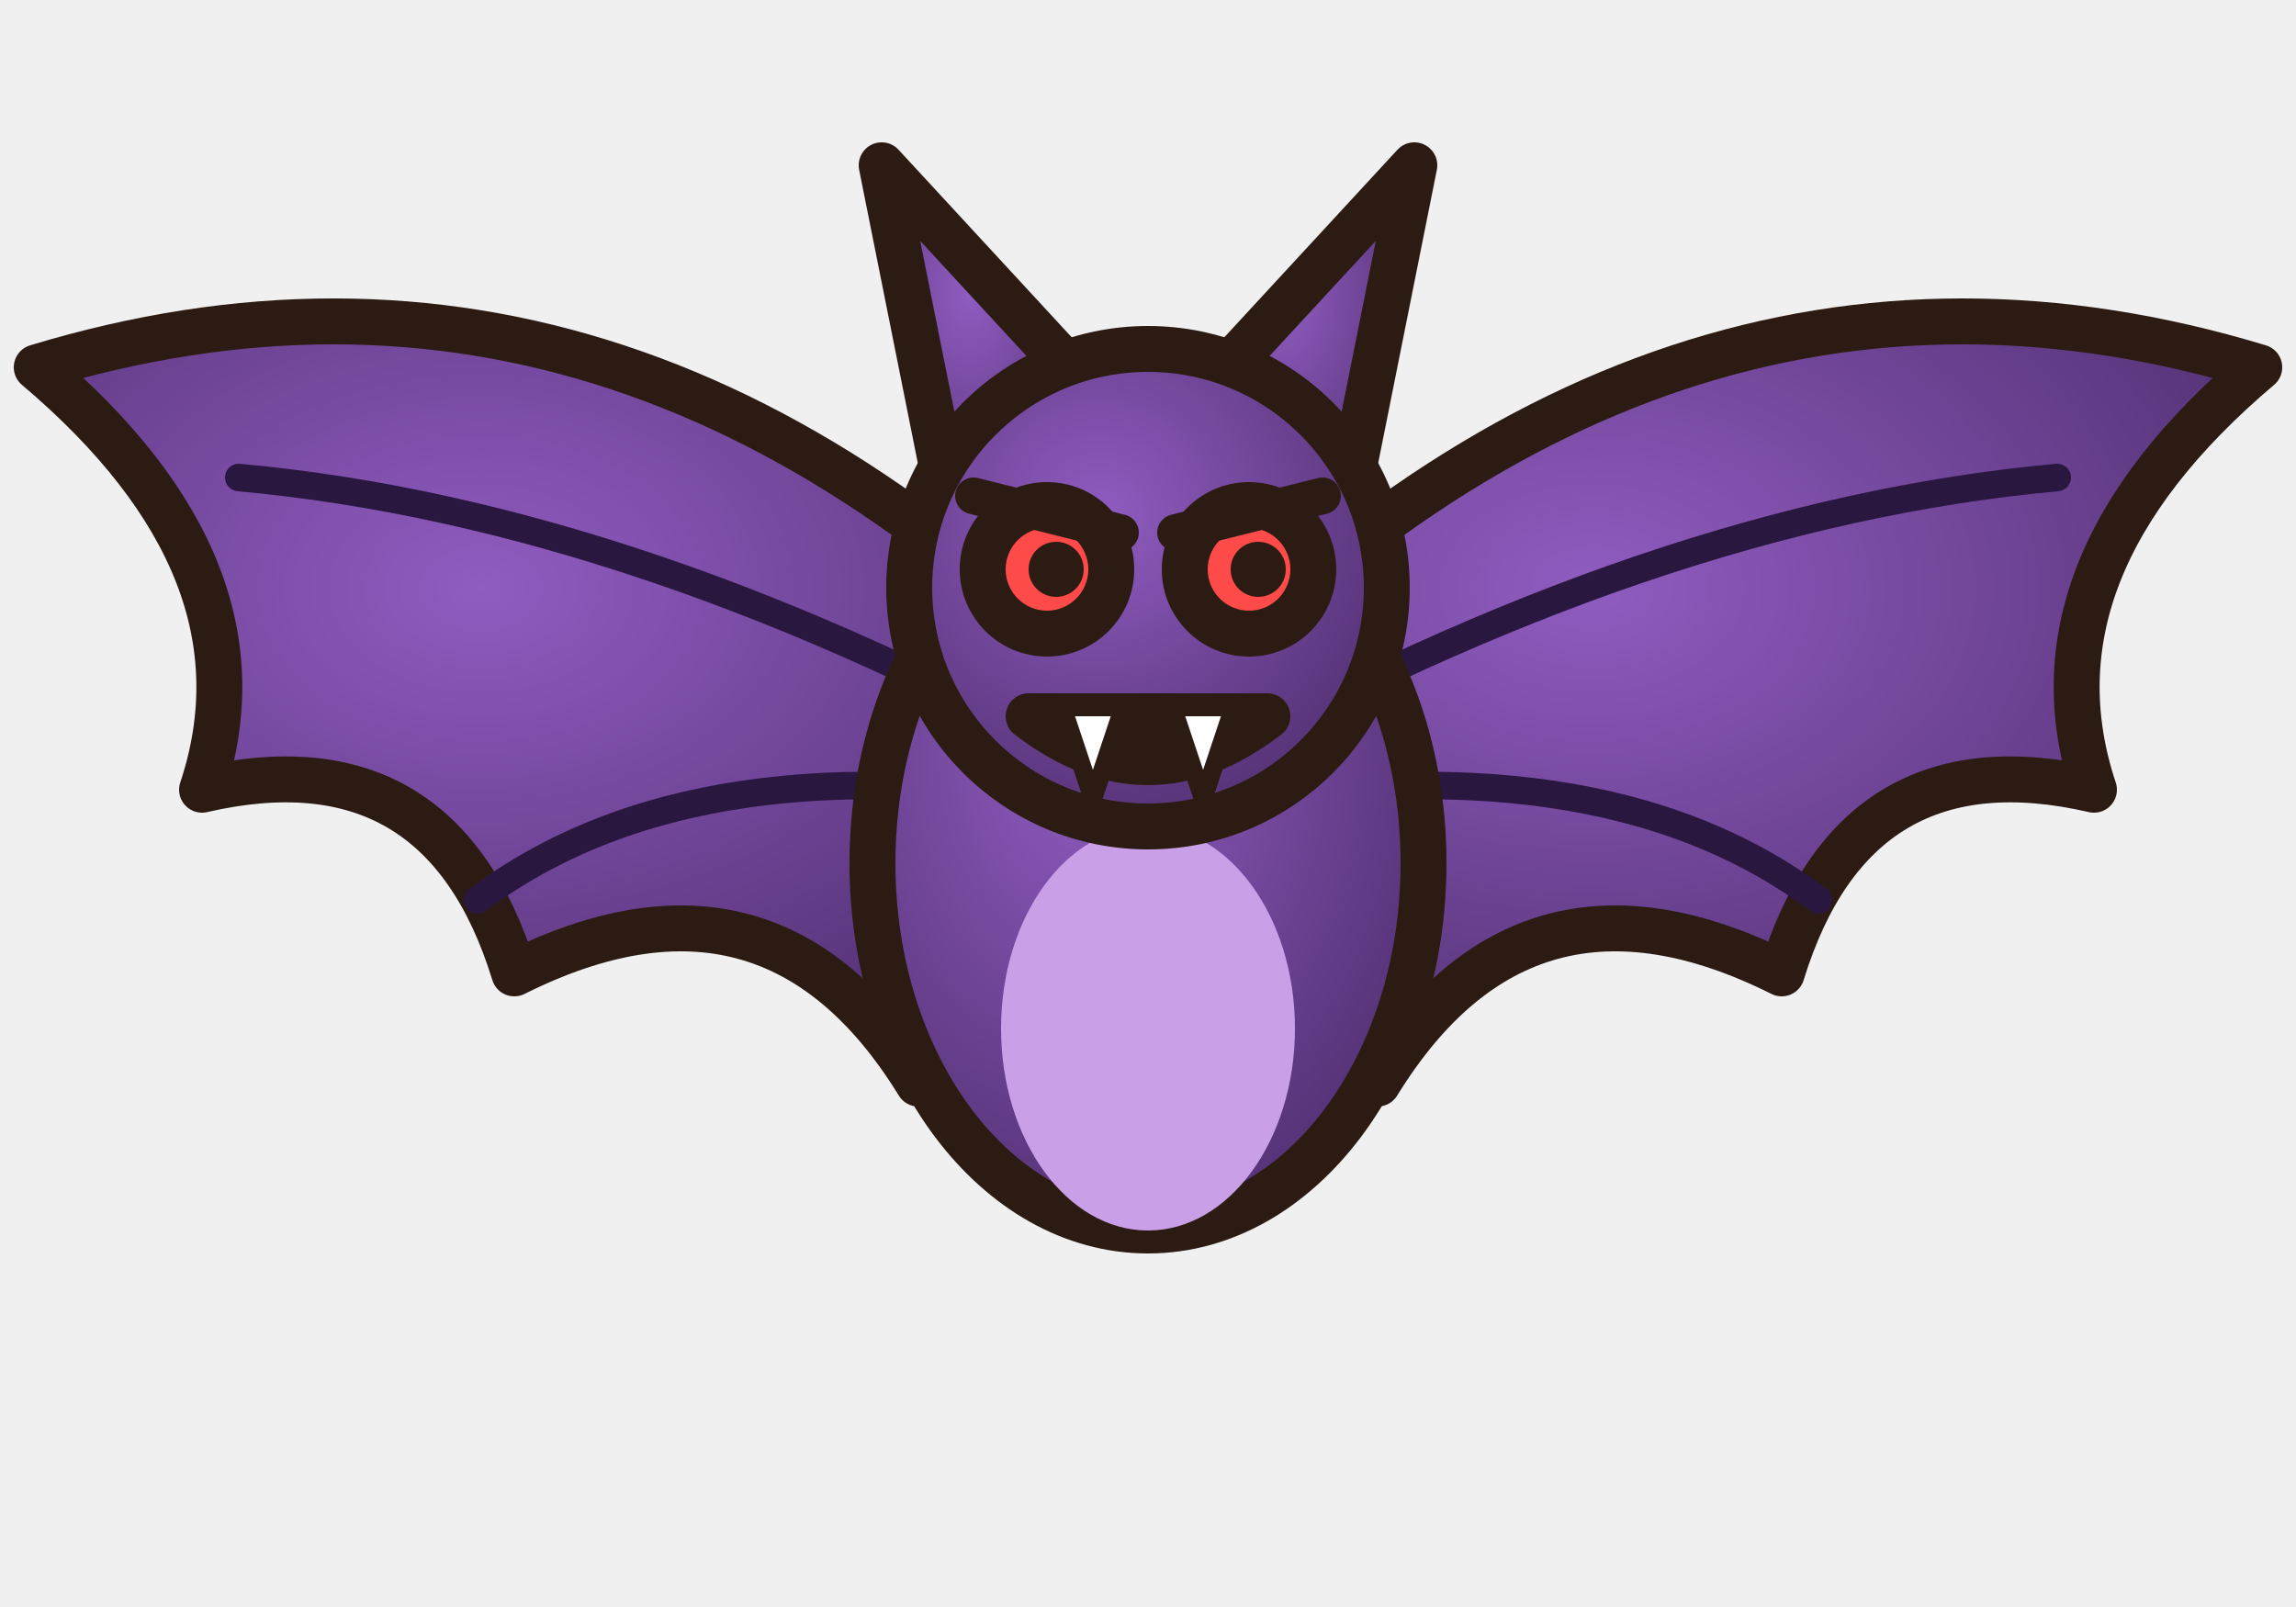
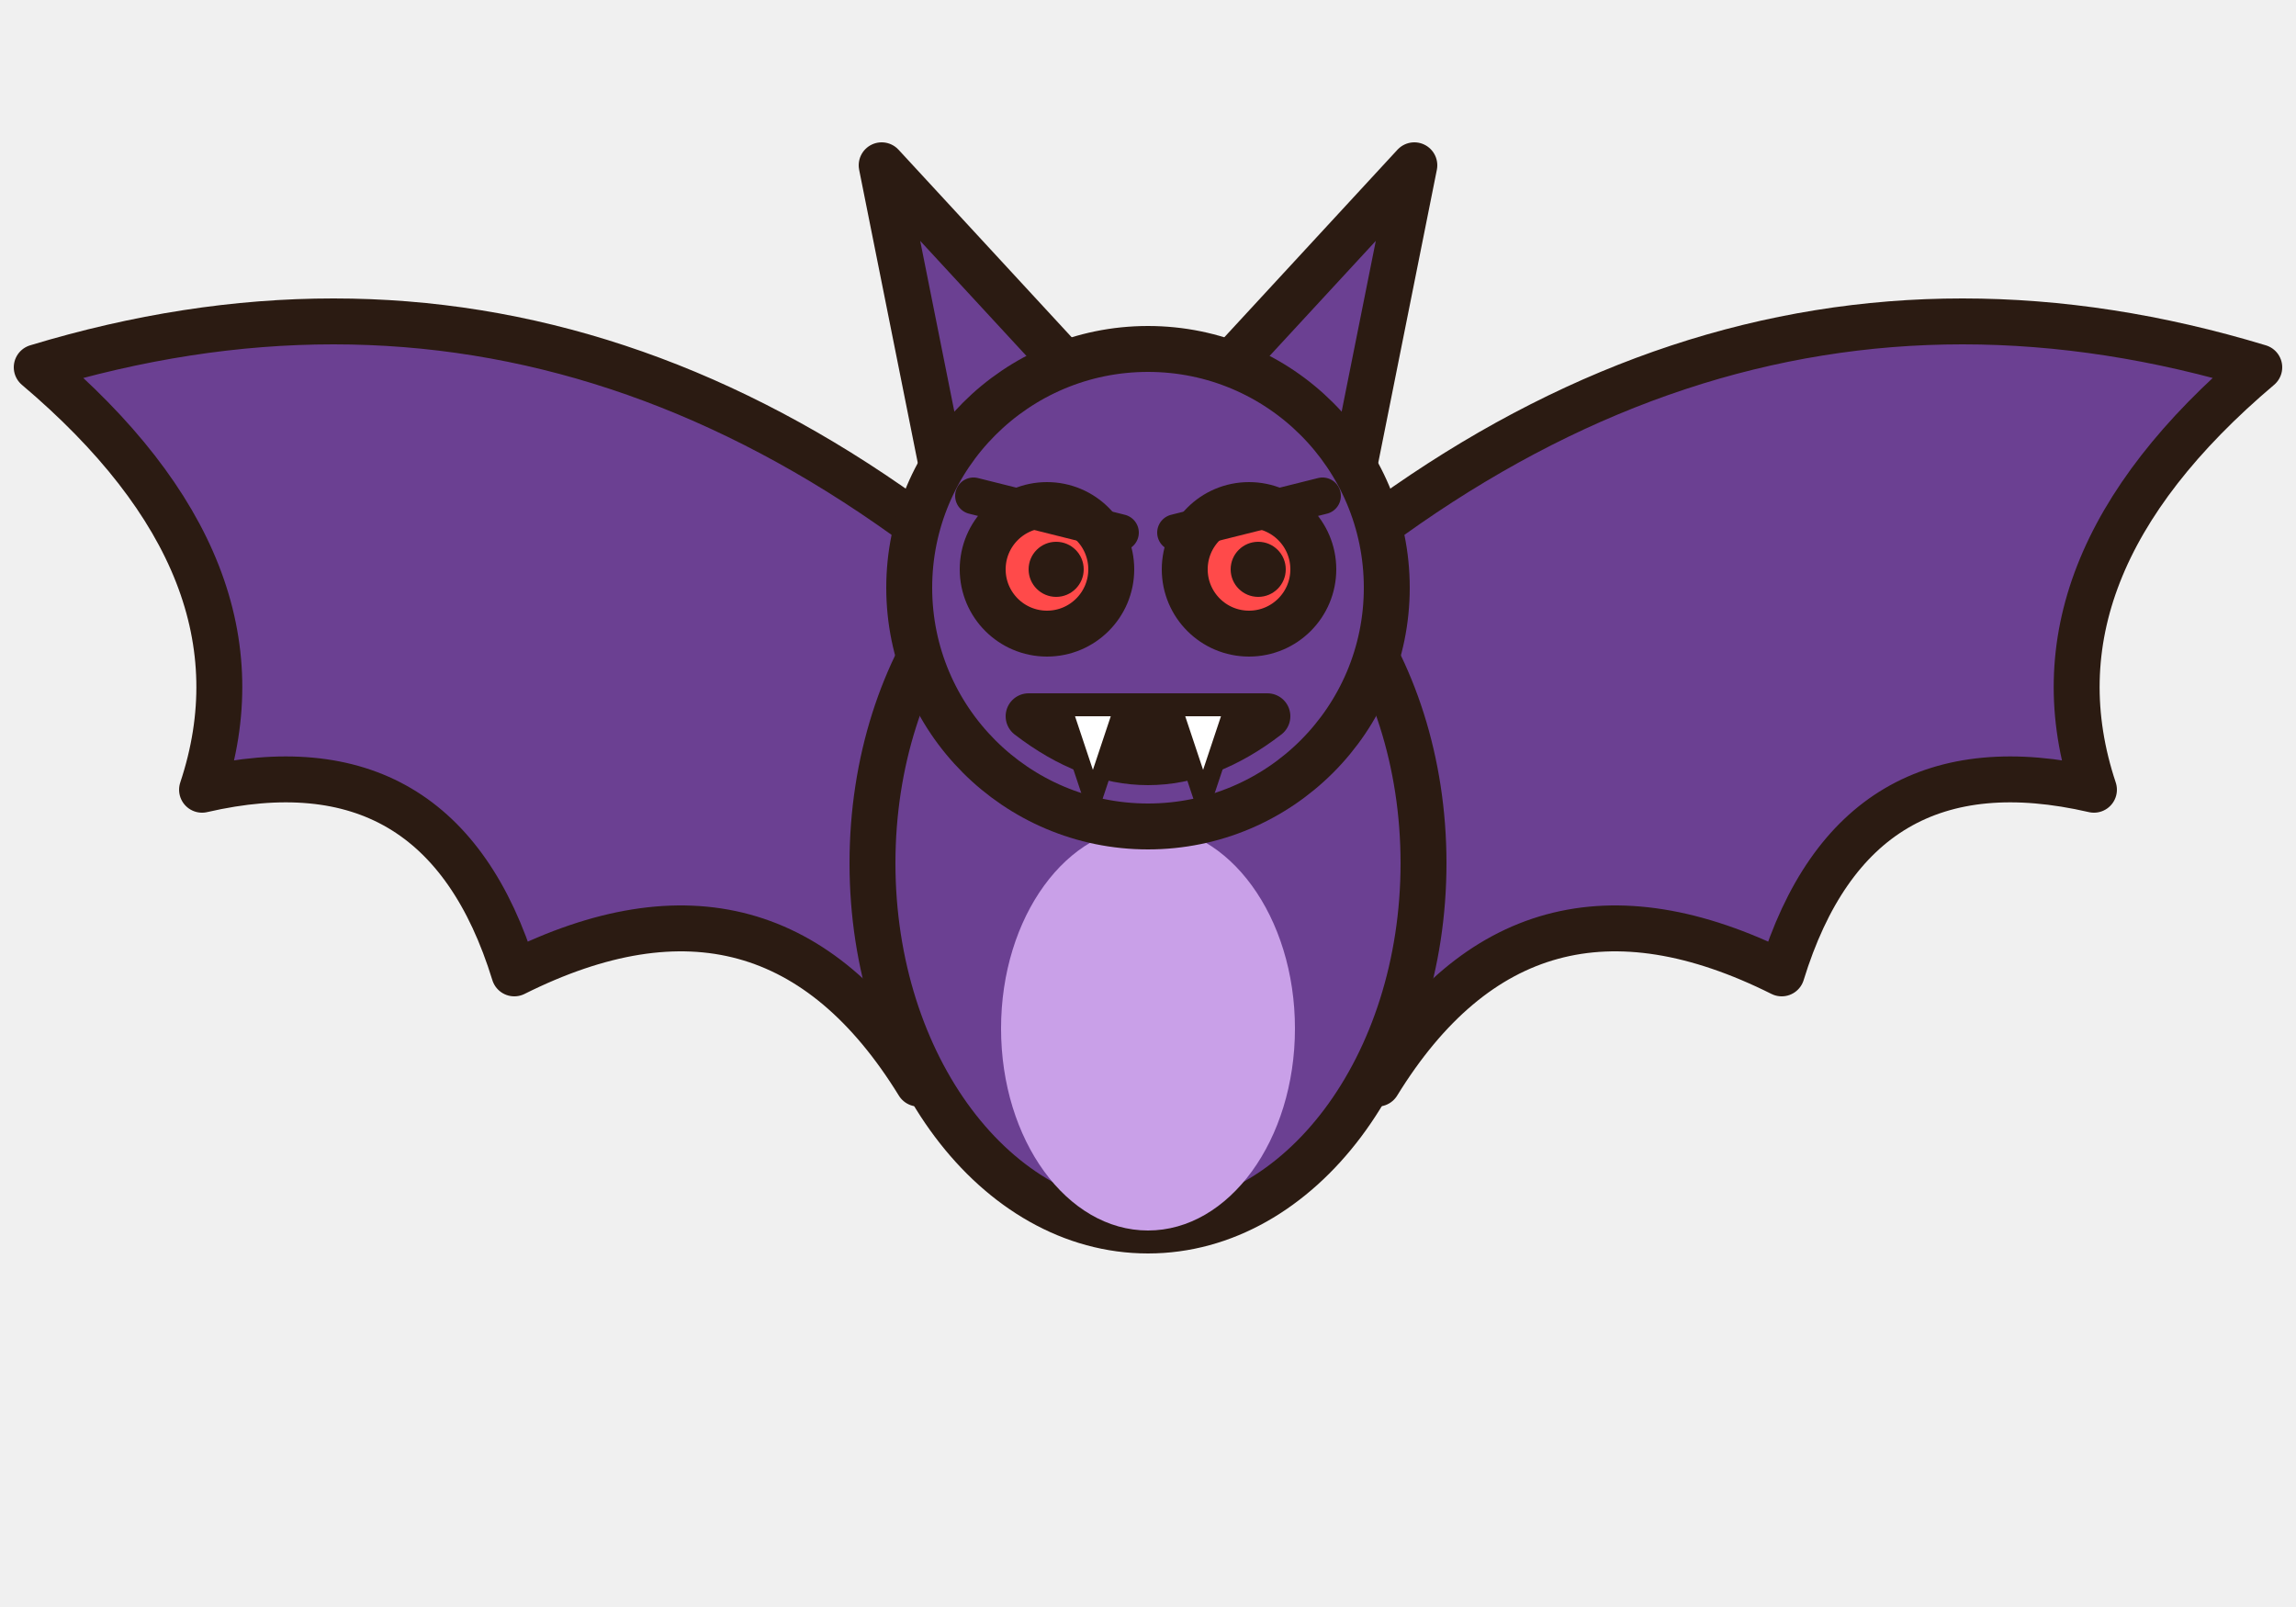
<svg xmlns="http://www.w3.org/2000/svg" viewBox="0 0 250 175" width="250" height="175">
  <defs>
    <linearGradient id="stone" x1="0" y1="0" x2="1" y2="0">
      <stop offset="0.00" stop-color="#d6cebd" />
      <stop offset="0.50" stop-color="#ada591" />
      <stop offset="1.00" stop-color="#80776a" />
    </linearGradient>
    <linearGradient id="stoneB" x1="0" y1="0" x2="1" y2="0">
      <stop offset="0.00" stop-color="#d4dcee" />
      <stop offset="0.50" stop-color="#a3aecb" />
      <stop offset="1.00" stop-color="#6e7a9c" />
    </linearGradient>
    <linearGradient id="stoneD" x1="0" y1="0" x2="1" y2="0">
      <stop offset="0.00" stop-color="#8a8a9a" />
      <stop offset="0.50" stop-color="#5d5c6d" />
      <stop offset="1.00" stop-color="#3c3b49" />
    </linearGradient>
    <linearGradient id="wood" x1="0" y1="0" x2="0" y2="1">
      <stop offset="0.00" stop-color="#c48f52" />
      <stop offset="1.00" stop-color="#7d512b" />
    </linearGradient>
    <linearGradient id="roofG" x1="0" y1="0" x2="1" y2="1">
      <stop offset="0.00" stop-color="#86d25f" />
      <stop offset="1.00" stop-color="#2d7a34" />
    </linearGradient>
    <linearGradient id="roofR" x1="0" y1="0" x2="1" y2="1">
      <stop offset="0.00" stop-color="#ee6a58" />
      <stop offset="1.00" stop-color="#9c2a22" />
    </linearGradient>
    <linearGradient id="roofP" x1="0" y1="0" x2="1" y2="1">
      <stop offset="0.00" stop-color="#a67ae8" />
      <stop offset="1.00" stop-color="#4a2c98" />
    </linearGradient>
    <linearGradient id="steel" x1="0" y1="0" x2="1" y2="1">
      <stop offset="0.00" stop-color="#eef2f6" />
      <stop offset="0.50" stop-color="#b3bcc7" />
      <stop offset="1.00" stop-color="#7a8593" />
    </linearGradient>
    <linearGradient id="gold" x1="0" y1="0" x2="1" y2="1">
      <stop offset="0.00" stop-color="#ffe27a" />
      <stop offset="1.00" stop-color="#c8901a" />
    </linearGradient>
    <linearGradient id="blue" x1="0" y1="0" x2="1" y2="1">
      <stop offset="0.00" stop-color="#5b9be8" />
      <stop offset="1.00" stop-color="#1f4c9a" />
    </linearGradient>
    <linearGradient id="copper" x1="0" y1="0" x2="1" y2="1">
      <stop offset="0.00" stop-color="#f0b27a" />
      <stop offset="1.00" stop-color="#a35f2e" />
    </linearGradient>
    <linearGradient id="ice" x1="0" y1="0" x2="1" y2="1">
      <stop offset="0.00" stop-color="#f2fdff" />
      <stop offset="0.50" stop-color="#8fdcf5" />
      <stop offset="1.00" stop-color="#3d98cf" />
    </linearGradient>
    <linearGradient id="iron" x1="0" y1="0" x2="1" y2="1">
      <stop offset="0.00" stop-color="#7c7c88" />
      <stop offset="1.00" stop-color="#2f2f38" />
    </linearGradient>
    <linearGradient id="lava" x1="0" y1="0" x2="1" y2="1">
      <stop offset="0.00" stop-color="#ffd24a" />
      <stop offset="1.00" stop-color="#ff6a1a" />
    </linearGradient>
    <radialGradient id="goblin" cx="0.4" cy="0.35" r=".8">
      <stop offset="0.00" stop-color="#aee572" />
      <stop offset="1.00" stop-color="#4f9e32" />
    </radialGradient>
    <radialGradient id="orc" cx="0.4" cy="0.35" r=".8">
      <stop offset="0.00" stop-color="#6fae4a" />
      <stop offset="1.00" stop-color="#2f6a22" />
    </radialGradient>
    <radialGradient id="wolf" cx="0.4" cy="0.35" r=".8">
      <stop offset="0.00" stop-color="#b8bec9" />
      <stop offset="1.00" stop-color="#6c7380" />
    </radialGradient>
    <radialGradient id="ogre" cx="0.4" cy="0.35" r=".8">
      <stop offset="0.00" stop-color="#b27a4c" />
      <stop offset="1.00" stop-color="#6a4126" />
    </radialGradient>
    <radialGradient id="rock" cx="0.4" cy="0.35" r=".8">
      <stop offset="0.00" stop-color="#b9b9c2" />
      <stop offset="1.00" stop-color="#6a6a78" />
    </radialGradient>
    <radialGradient id="wisp" cx="0.4" cy="0.35" r=".8">
      <stop offset="0.00" stop-color="#ffffff" />
      <stop offset="0.50" stop-color="#9ae9ff" />
      <stop offset="1.00" stop-color="#2fa6e0" />
    </radialGradient>
    <radialGradient id="drake" cx="0.4" cy="0.35" r=".8">
      <stop offset="0.00" stop-color="#e8604e" />
      <stop offset="1.00" stop-color="#8c1c1c" />
    </radialGradient>
    <radialGradient id="bat" cx="0.4" cy="0.35" r=".8">
      <stop offset="0.00" stop-color="#8f5cc0" />
      <stop offset="1.00" stop-color="#4a2a68" />
    </radialGradient>
    <radialGradient id="ghost" cx="0.4" cy="0.35" r=".8">
      <stop offset="0.00" stop-color="#eaffff" />
      <stop offset="0.50" stop-color="#9bded6" />
      <stop offset="1.00" stop-color="#4fa8a0" />
    </radialGradient>
    <radialGradient id="orb" cx="0.4" cy="0.35" r=".8">
      <stop offset="0.00" stop-color="#ffffff" />
      <stop offset="0.50" stop-color="#d9a8ff" />
      <stop offset="1.00" stop-color="#8a4fe0" />
    </radialGradient>
    <radialGradient id="glowY" cx="0.4" cy="0.35" r=".8">
      <stop offset="0.00" stop-color="#fffbd0" />
      <stop offset="0.50" stop-color="#ffe14a" />
      <stop offset="1.00" stop-color="#ff9d1a" />
    </radialGradient>
    <radialGradient id="glowC" cx="0.4" cy="0.35" r=".8">
      <stop offset="0.00" stop-color="#ffffff" />
      <stop offset="0.50" stop-color="#a8f0ff" />
      <stop offset="1.00" stop-color="#2fb8e8" />
    </radialGradient>
  </defs>
  <g stroke="#2b1b12" stroke-width="5" stroke-linejoin="round" stroke-linecap="round">
-     <path d="M125 80 Q70 20 4 40 Q30 62 22 86 Q48 80 56 106 Q84 92 100 118 Z" fill="url(#bat)" />
-     <path d="M125 80 Q180 20 246 40 Q220 62 228 86 Q202 80 194 106 Q166 92 150 118 Z" fill="url(#bat)" />
-     <g stroke="#2a1740" stroke-width="3" fill="none">
-       <path d="M120 84 Q70 56 26 52 M120 88 Q76 80 52 98 M130 84 Q180 56 224 52 M130 88 Q174 80 198 98" />
-     </g>
-     <path d="M104 58 L96 18 L120 44 Z" fill="url(#bat)" />
-     <path d="M146 58 L154 18 L130 44 Z" fill="url(#bat)" />
-     <ellipse cx="125" cy="94" rx="30" ry="40" fill="url(#bat)" />
+     <path d="M125 80 Q70 20 4 40 Q30 62 22 86 Q48 80 56 106 Q84 92 100 118 Z" fill="#6b4092" />
+     <path d="M125 80 Q180 20 246 40 Q220 62 228 86 Q202 80 194 106 Q166 92 150 118 Z" fill="#6b4092" />
+     <path d="M104 58 L96 18 L120 44 Z" fill="#6b4092" />
+     <path d="M146 58 L154 18 L130 44 Z" fill="#6b4092" />
+     <ellipse cx="125" cy="94" rx="30" ry="40" fill="#6b4092" />
    <ellipse cx="125" cy="112" rx="16" ry="22" fill="#c9a0e8" stroke="none" />
-     <circle cx="125" cy="64" r="26" fill="url(#bat)" />
+     <circle cx="125" cy="64" r="26" fill="#6b4092" />
    <circle cx="114" cy="62" r="7" fill="#ff4a4a" />
    <circle cx="136" cy="62" r="7" fill="#ff4a4a" />
    <circle cx="115" cy="62" r="3" fill="#2b1b12" stroke="none" />
    <circle cx="137" cy="62" r="3" fill="#2b1b12" stroke="none" />
    <path d="M112 78 Q125 88 138 78 Z" fill="#2a1428" />
    <path d="M116 78 l3 9 l3 -9 M128 78 l3 9 l3 -9" fill="#fff" stroke-width="2" />
    <path d="M106 54 L122 58 M144 54 L128 58" stroke-width="4" fill="none" />
  </g>
</svg>
